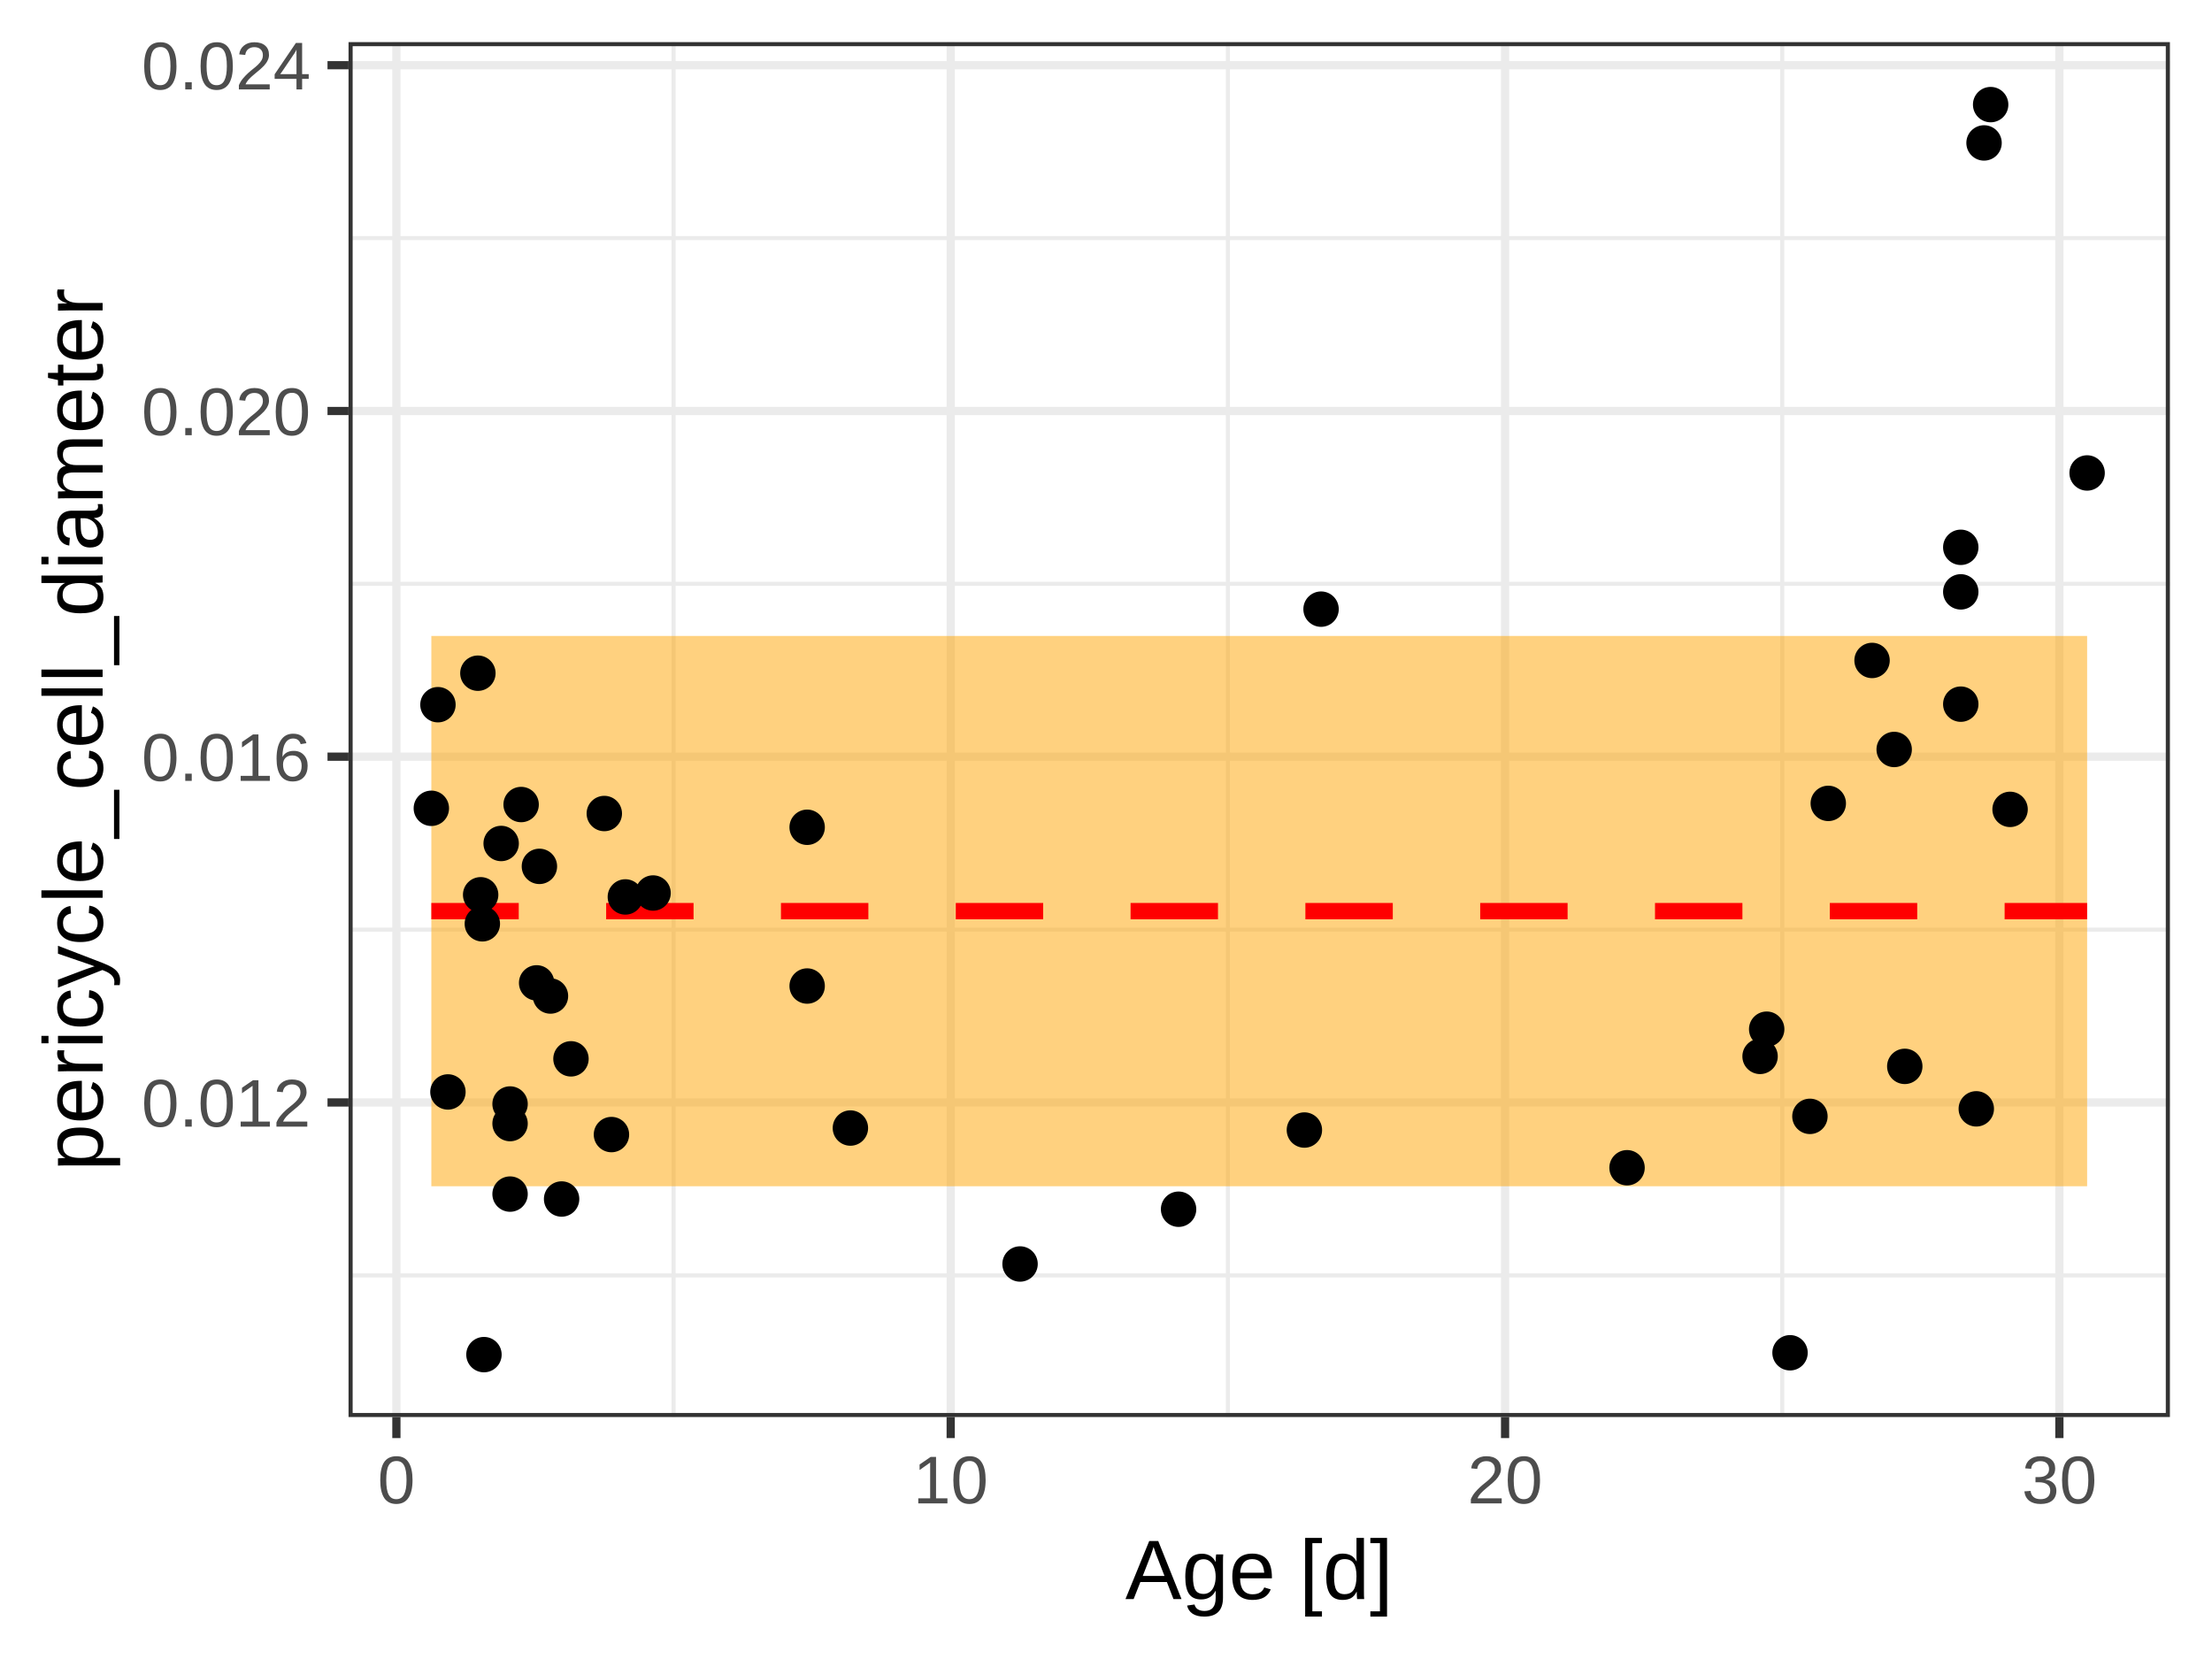
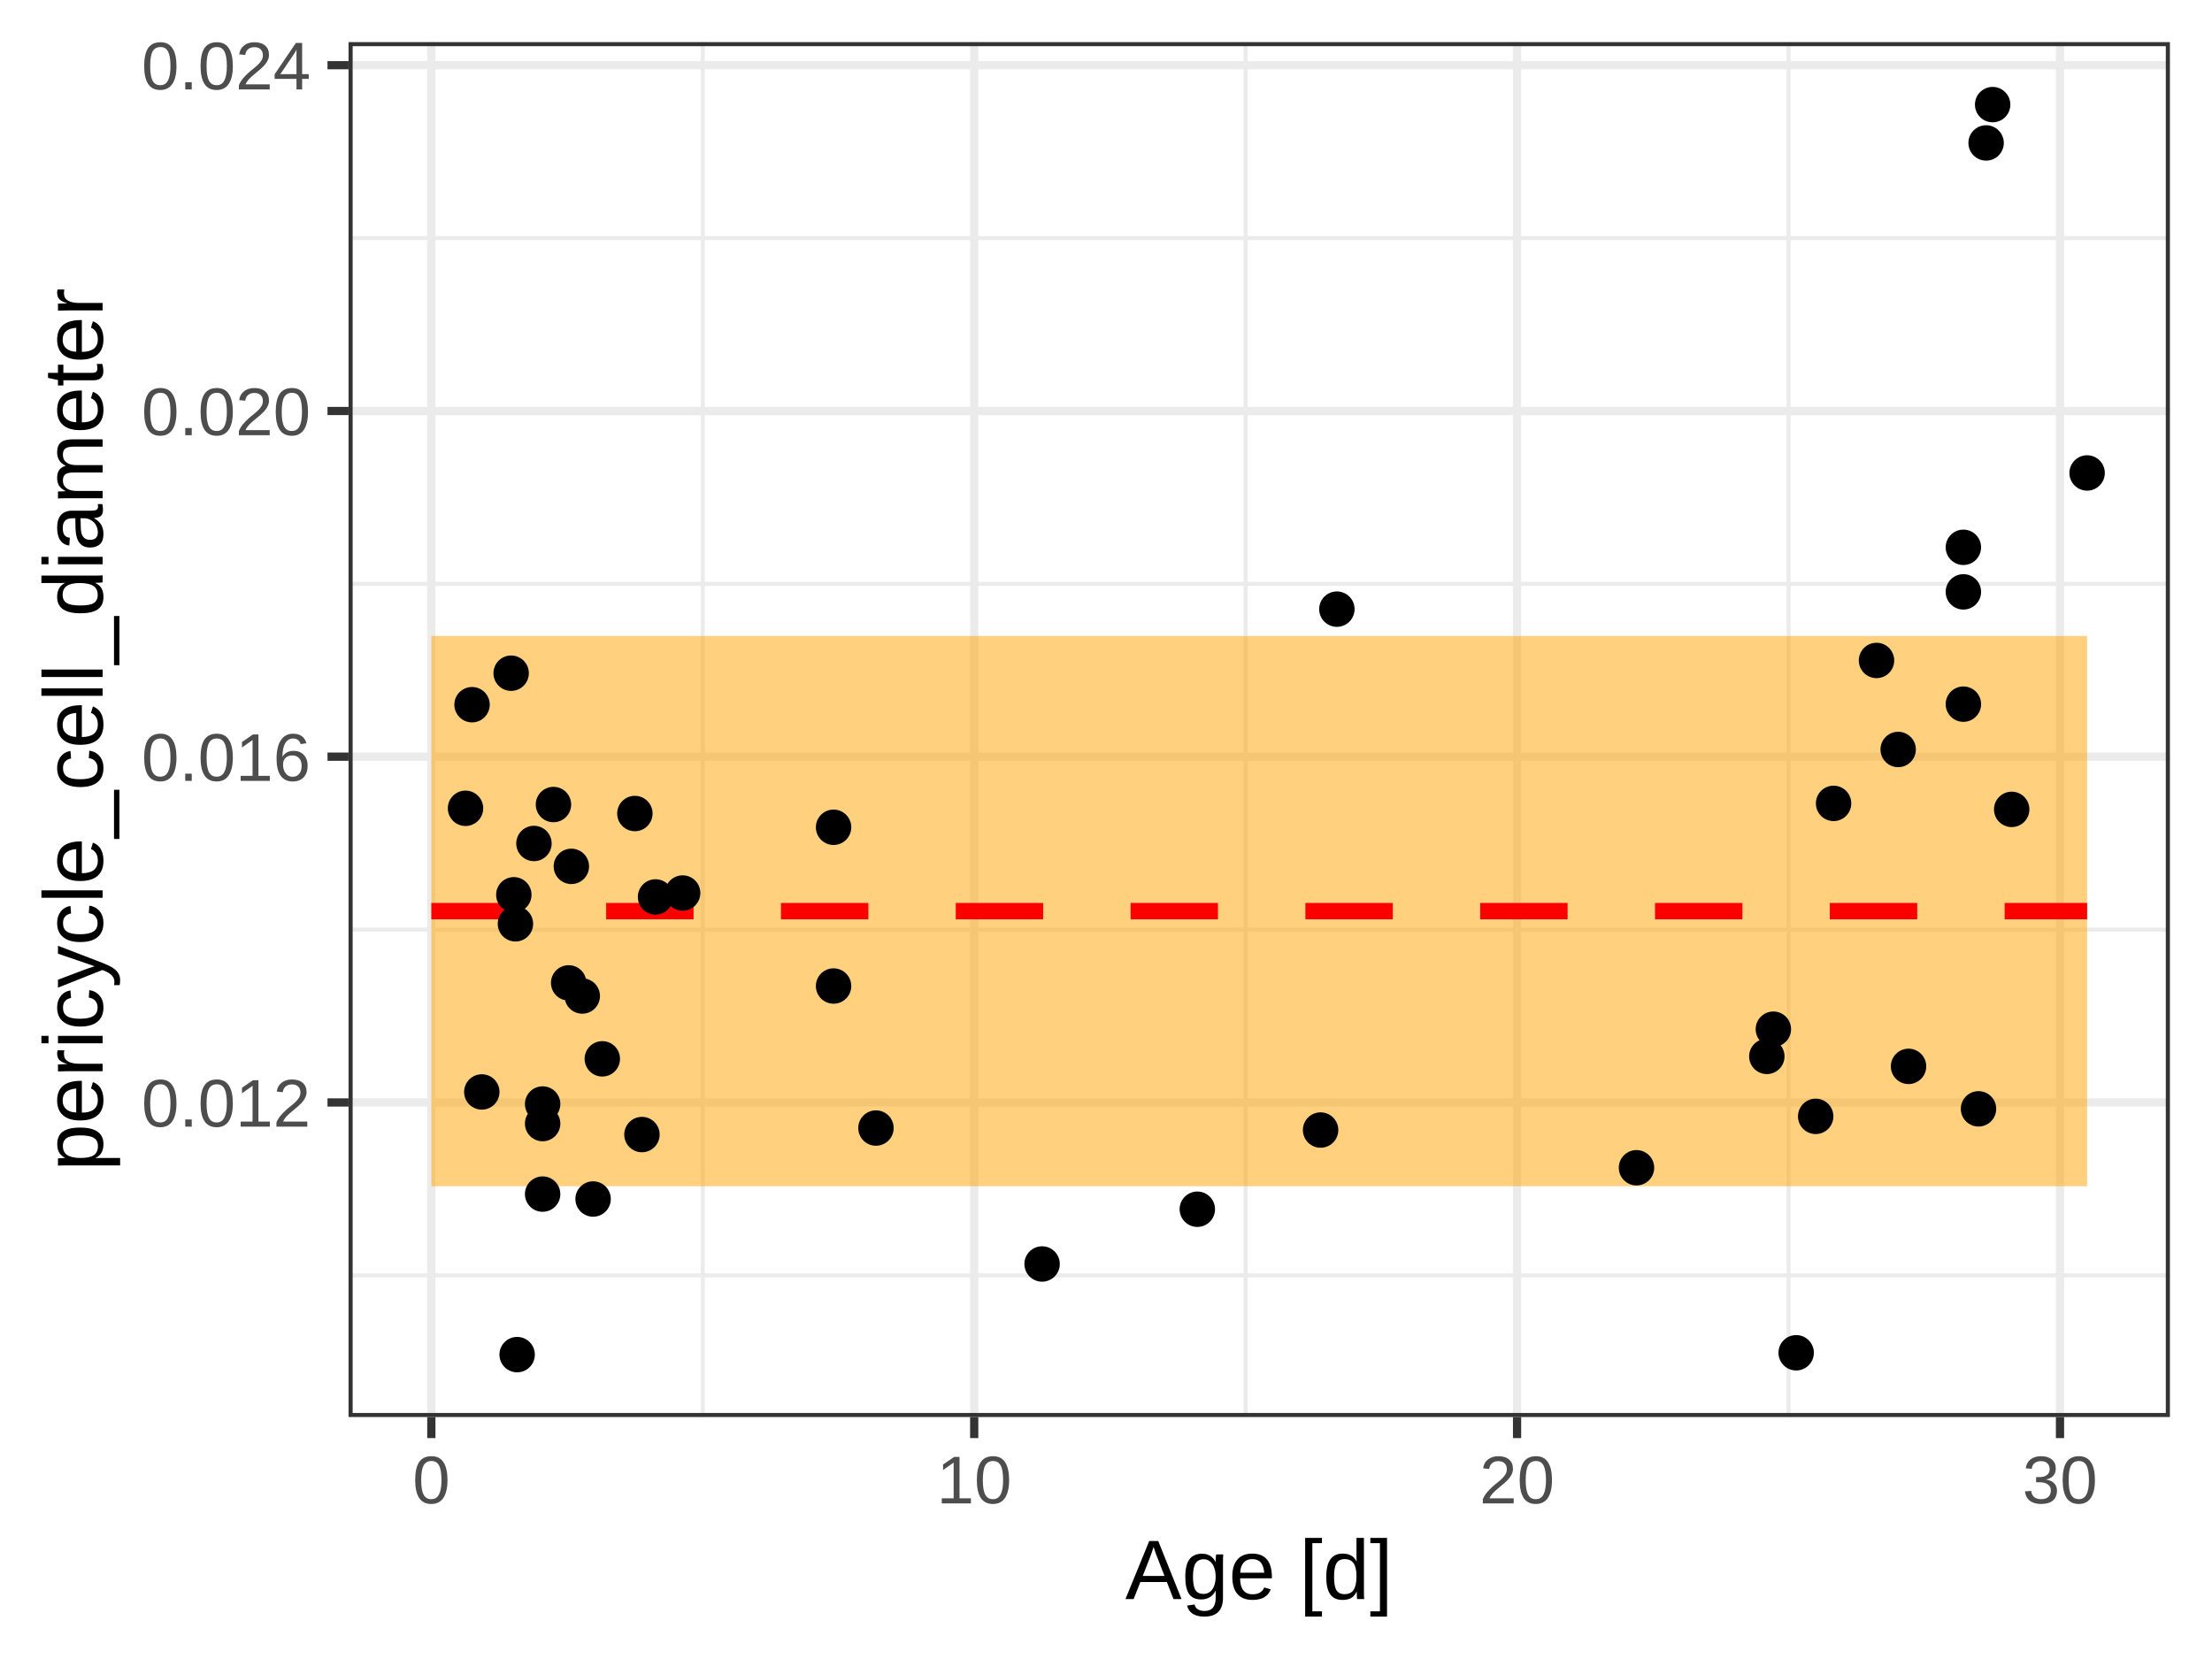
<svg xmlns="http://www.w3.org/2000/svg" class="svglite" width="288.00pt" height="216.00pt" viewBox="0 0 288.00 216.00">
  <defs>
    <style type="text/css">
    .svglite line, .svglite polyline, .svglite polygon, .svglite path, .svglite rect, .svglite circle {
      fill: none;
      stroke: #000000;
      stroke-linecap: round;
      stroke-linejoin: round;
      stroke-miterlimit: 10.00;
    }
    .svglite text {
      white-space: pre;
    }
  </style>
  </defs>
  <rect width="100%" height="100%" style="stroke: none; fill: #FFFFFF;" />
  <defs>
    <clipPath id="cpMC4wMHwyODguMDB8MC4wMHwyMTYuMDA=">
      <rect x="0.00" y="0.00" width="288.00" height="216.00" />
    </clipPath>
  </defs>
  <g clip-path="url(#cpMC4wMHwyODguMDB8MC4wMHwyMTYuMDA=)">
    <rect x="0" y="0.00" width="288.00" height="216.00" style="stroke-width: 1.07; stroke: #FFFFFF; fill: #FFFFFF;" />
  </g>
  <defs>
    <clipPath id="cpNDUuMzh8MjgyLjUyfDUuNDh8MTg0LjUw">
      <rect x="45.38" y="5.48" width="237.14" height="179.02" />
    </clipPath>
  </defs>
  <g clip-path="url(#cpNDUuMzh8MjgyLjUyfDUuNDh8MTg0LjUw)">
    <rect x="45.38" y="5.48" width="237.14" height="179.02" style="stroke-width: 1.07; stroke: none; fill: #FFFFFF;" />
    <polyline points="45.38,166.05 282.52,166.05 " style="stroke-width: 0.53; stroke: #EBEBEB; stroke-linecap: butt;" />
    <polyline points="45.38,121.03 282.52,121.03 " style="stroke-width: 0.53; stroke: #EBEBEB; stroke-linecap: butt;" />
    <polyline points="45.38,76.01 282.52,76.01 " style="stroke-width: 0.53; stroke: #EBEBEB; stroke-linecap: butt;" />
    <polyline points="45.38,31.00 282.52,31.00 " style="stroke-width: 0.53; stroke: #EBEBEB; stroke-linecap: butt;" />
-     <polyline points="87.70,184.50 87.70,5.48 " style="stroke-width: 0.53; stroke: #EBEBEB; stroke-linecap: butt;" />
-     <polyline points="159.87,184.50 159.87,5.48 " style="stroke-width: 0.53; stroke: #EBEBEB; stroke-linecap: butt;" />
-     <polyline points="232.05,184.50 232.05,5.48 " style="stroke-width: 0.53; stroke: #EBEBEB; stroke-linecap: butt;" />
+     <polyline points="91.50,184.50 91.50,5.48 " style="stroke-width: 0.53; stroke: #EBEBEB; stroke-linecap: butt;" />
+     <polyline points="162.18,184.50 162.18,5.48 " style="stroke-width: 0.53; stroke: #EBEBEB; stroke-linecap: butt;" />
+     <polyline points="232.87,184.50 232.87,5.48 " style="stroke-width: 0.53; stroke: #EBEBEB; stroke-linecap: butt;" />
    <polyline points="45.38,143.54 282.52,143.54 " style="stroke-width: 1.07; stroke: #EBEBEB; stroke-linecap: butt;" />
    <polyline points="45.38,98.52 282.52,98.52 " style="stroke-width: 1.07; stroke: #EBEBEB; stroke-linecap: butt;" />
    <polyline points="45.38,53.51 282.52,53.51 " style="stroke-width: 1.07; stroke: #EBEBEB; stroke-linecap: butt;" />
    <polyline points="45.38,8.49 282.52,8.49 " style="stroke-width: 1.07; stroke: #EBEBEB; stroke-linecap: butt;" />
-     <polyline points="51.61,184.50 51.61,5.48 " style="stroke-width: 1.07; stroke: #EBEBEB; stroke-linecap: butt;" />
-     <polyline points="123.78,184.50 123.78,5.48 " style="stroke-width: 1.07; stroke: #EBEBEB; stroke-linecap: butt;" />
-     <polyline points="195.96,184.50 195.96,5.48 " style="stroke-width: 1.07; stroke: #EBEBEB; stroke-linecap: butt;" />
-     <polyline points="268.13,184.50 268.13,5.48 " style="stroke-width: 1.07; stroke: #EBEBEB; stroke-linecap: butt;" />
-     <polygon points="56.16,82.80 57.02,82.80 58.32,82.80 62.22,82.80 62.58,82.80 62.80,82.80 63.01,82.80 65.25,82.80 66.41,82.80 66.41,82.80 66.41,82.80 67.85,82.80 69.87,82.80 70.23,82.80 71.67,82.80 73.12,82.80 74.34,82.80 78.68,82.80 79.61,82.80 81.42,82.80 85.03,82.80 105.09,82.80 105.09,82.80 110.72,82.80 132.81,82.80 153.45,82.80 169.83,82.80 172.00,82.80 211.84,82.80 229.16,82.80 230.02,82.80 233.06,82.80 235.65,82.80 238.04,82.80 243.74,82.80 246.62,82.80 248.00,82.80 255.29,82.80 255.29,82.80 255.29,82.80 257.31,82.80 258.32,82.80 259.18,82.80 261.71,82.80 271.74,82.80 271.74,154.45 261.71,154.45 259.18,154.45 258.32,154.45 257.31,154.45 255.29,154.45 255.29,154.45 255.29,154.45 248.00,154.45 246.62,154.45 243.74,154.45 238.04,154.45 235.65,154.45 233.06,154.45 230.02,154.45 229.16,154.45 211.84,154.45 172.00,154.45 169.83,154.45 153.45,154.45 132.81,154.45 110.72,154.45 105.09,154.45 105.09,154.45 85.03,154.45 81.42,154.45 79.61,154.45 78.68,154.45 74.34,154.45 73.12,154.45 71.67,154.45 70.23,154.45 69.87,154.45 67.85,154.45 66.41,154.45 66.41,154.45 66.41,154.45 65.25,154.45 63.01,154.45 62.80,154.45 62.58,154.45 62.22,154.45 58.32,154.45 57.02,154.45 56.16,154.45 " style="stroke-width: 0.00; stroke: none; stroke-linecap: butt; fill: #FFA500; fill-opacity: 0.50;" />
-     <polyline points="56.16,82.80 57.02,82.80 58.32,82.80 62.22,82.80 62.58,82.80 62.80,82.80 63.01,82.80 65.25,82.80 66.41,82.80 66.41,82.80 66.41,82.80 67.85,82.80 69.87,82.80 70.23,82.80 71.67,82.80 73.12,82.80 74.34,82.80 78.68,82.80 79.61,82.80 81.42,82.80 85.03,82.80 105.09,82.80 105.09,82.80 110.72,82.80 132.81,82.80 153.45,82.80 169.83,82.80 172.00,82.80 211.84,82.80 229.16,82.80 230.02,82.80 233.06,82.80 235.65,82.80 238.04,82.80 243.74,82.80 246.62,82.80 248.00,82.80 255.29,82.80 255.29,82.80 255.29,82.80 257.31,82.80 258.32,82.80 259.18,82.80 261.71,82.80 271.74,82.80 " style="stroke-width: 1.07; stroke: none; stroke-linecap: butt;" />
-     <polyline points="271.74,154.45 261.71,154.45 259.18,154.45 258.32,154.45 257.31,154.45 255.29,154.45 255.29,154.45 255.29,154.45 248.00,154.45 246.62,154.45 243.74,154.45 238.04,154.45 235.65,154.45 233.06,154.45 230.02,154.45 229.16,154.45 211.84,154.45 172.00,154.45 169.83,154.45 153.45,154.45 132.81,154.45 110.72,154.45 105.09,154.45 105.09,154.45 85.03,154.45 81.42,154.45 79.61,154.45 78.68,154.45 74.34,154.45 73.12,154.45 71.67,154.45 70.23,154.45 69.87,154.45 67.85,154.45 66.41,154.45 66.41,154.45 66.41,154.45 65.25,154.45 63.01,154.45 62.80,154.45 62.58,154.45 62.22,154.45 58.32,154.45 57.02,154.45 56.16,154.45 " style="stroke-width: 1.07; stroke: none; stroke-linecap: butt;" />
-     <polyline points="56.16,118.63 57.02,118.63 58.32,118.63 62.22,118.63 62.58,118.63 62.80,118.63 63.01,118.63 65.25,118.63 66.41,118.63 66.41,118.63 66.41,118.63 67.85,118.63 69.87,118.63 70.23,118.63 71.67,118.63 73.12,118.63 74.34,118.63 78.68,118.63 79.61,118.63 81.42,118.63 85.03,118.63 105.09,118.63 105.09,118.63 110.72,118.63 132.81,118.63 153.45,118.63 169.83,118.63 172.00,118.63 211.84,118.63 229.16,118.63 230.02,118.63 233.06,118.63 235.65,118.63 238.04,118.63 243.74,118.63 246.62,118.63 248.00,118.63 255.29,118.63 255.29,118.63 255.29,118.63 257.31,118.63 258.32,118.63 259.18,118.63 261.71,118.63 271.74,118.63 " style="stroke-width: 2.13; stroke: #FF0000; stroke-dasharray: 11.38,11.38; stroke-linecap: butt;" />
-     <circle cx="66.41" cy="146.29" r="1.95" style="stroke-width: 0.71; fill: #000000;" />
-     <circle cx="66.41" cy="155.47" r="1.95" style="stroke-width: 0.71; fill: #000000;" />
-     <circle cx="66.41" cy="143.74" r="1.95" style="stroke-width: 0.71; fill: #000000;" />
-     <circle cx="56.16" cy="105.24" r="1.95" style="stroke-width: 0.71; fill: #000000;" />
-     <circle cx="65.25" cy="109.82" r="1.95" style="stroke-width: 0.71; fill: #000000;" />
-     <circle cx="74.34" cy="137.86" r="1.95" style="stroke-width: 0.71; fill: #000000;" />
-     <circle cx="110.72" cy="146.87" r="1.95" style="stroke-width: 0.71; fill: #000000;" />
-     <circle cx="169.83" cy="147.13" r="1.95" style="stroke-width: 0.71; fill: #000000;" />
-     <circle cx="73.12" cy="156.11" r="1.95" style="stroke-width: 0.71; fill: #000000;" />
-     <circle cx="153.45" cy="157.44" r="1.95" style="stroke-width: 0.71; fill: #000000;" />
-     <circle cx="238.04" cy="104.60" r="1.95" style="stroke-width: 0.71; fill: #000000;" />
-     <circle cx="255.29" cy="77.06" r="1.95" style="stroke-width: 0.71; fill: #000000;" />
-     <circle cx="255.29" cy="91.68" r="1.95" style="stroke-width: 0.71; fill: #000000;" />
-     <circle cx="255.29" cy="71.26" r="1.95" style="stroke-width: 0.71; fill: #000000;" />
-     <circle cx="63.01" cy="176.37" r="1.95" style="stroke-width: 0.71; fill: #000000;" />
-     <circle cx="58.32" cy="142.17" r="1.95" style="stroke-width: 0.71; fill: #000000;" />
-     <circle cx="71.67" cy="129.68" r="1.95" style="stroke-width: 0.71; fill: #000000;" />
-     <circle cx="85.03" cy="116.27" r="1.95" style="stroke-width: 0.71; fill: #000000;" />
-     <circle cx="105.09" cy="107.71" r="1.95" style="stroke-width: 0.71; fill: #000000;" />
-     <circle cx="105.09" cy="128.38" r="1.95" style="stroke-width: 0.71; fill: #000000;" />
-     <circle cx="172.00" cy="79.31" r="1.95" style="stroke-width: 0.71; fill: #000000;" />
-     <circle cx="57.02" cy="91.75" r="1.95" style="stroke-width: 0.71; fill: #000000;" />
-     <circle cx="67.85" cy="104.75" r="1.95" style="stroke-width: 0.71; fill: #000000;" />
-     <circle cx="78.68" cy="105.92" r="1.95" style="stroke-width: 0.71; fill: #000000;" />
-     <circle cx="132.81" cy="164.57" r="1.95" style="stroke-width: 0.71; fill: #000000;" />
-     <circle cx="235.65" cy="145.35" r="1.95" style="stroke-width: 0.71; fill: #000000;" />
-     <circle cx="257.31" cy="144.37" r="1.95" style="stroke-width: 0.71; fill: #000000;" />
+     <polyline points="56.16,184.50 56.16,5.48 " style="stroke-width: 1.07; stroke: #EBEBEB; stroke-linecap: butt;" />
+     <polyline points="126.84,184.50 126.84,5.48 " style="stroke-width: 1.07; stroke: #EBEBEB; stroke-linecap: butt;" />
+     <polyline points="197.52,184.50 197.52,5.48 " style="stroke-width: 1.07; stroke: #EBEBEB; stroke-linecap: butt;" />
+     <polyline points="268.21,184.50 268.21,5.48 " style="stroke-width: 1.07; stroke: #EBEBEB; stroke-linecap: butt;" />
+     <polygon points="56.16,82.80 60.61,82.80 61.46,82.80 62.73,82.80 63.23,82.80 66.55,82.80 66.90,82.80 67.11,82.80 67.33,82.80 69.52,82.80 70.29,82.80 70.65,82.80 70.65,82.80 70.65,82.80 72.06,82.80 74.04,82.80 74.39,82.80 75.81,82.80 77.22,82.80 77.36,82.80 78.42,82.80 82.66,82.80 83.58,82.80 84.43,82.80 85.35,82.80 88.88,82.80 91.50,82.80 98.57,82.80 105.64,82.80 108.53,82.80 108.53,82.80 112.70,82.80 114.05,82.80 119.77,82.80 126.84,82.80 133.91,82.80 135.68,82.80 140.98,82.80 148.05,82.80 155.11,82.80 155.89,82.80 162.18,82.80 169.25,82.80 171.94,82.80 174.06,82.80 176.32,82.80 183.39,82.80 190.46,82.80 197.52,82.80 204.59,82.80 211.66,82.80 213.07,82.80 218.73,82.80 225.80,82.80 230.04,82.80 230.89,82.80 232.87,82.80 233.86,82.80 236.40,82.80 238.73,82.80 239.93,82.80 244.32,82.80 247.00,82.80 247.14,82.80 248.49,82.80 254.07,82.80 255.63,82.80 255.63,82.80 255.63,82.80 257.60,82.80 258.59,82.80 259.44,82.80 261.14,82.80 261.92,82.80 268.21,82.80 271.74,82.80 271.74,154.45 268.21,154.45 261.92,154.45 261.14,154.45 259.44,154.45 258.59,154.45 257.60,154.45 255.63,154.45 255.63,154.45 255.63,154.45 254.07,154.45 248.49,154.45 247.14,154.45 247.00,154.45 244.32,154.45 239.93,154.45 238.73,154.45 236.40,154.45 233.86,154.45 232.87,154.45 230.89,154.45 230.04,154.45 225.80,154.45 218.73,154.45 213.07,154.45 211.66,154.45 204.59,154.45 197.52,154.45 190.46,154.45 183.39,154.45 176.32,154.45 174.06,154.45 171.94,154.45 169.25,154.45 162.18,154.45 155.89,154.45 155.11,154.45 148.05,154.45 140.98,154.45 135.68,154.45 133.91,154.45 126.84,154.45 119.77,154.45 114.05,154.45 112.70,154.45 108.53,154.45 108.53,154.45 105.64,154.45 98.57,154.45 91.50,154.45 88.88,154.45 85.35,154.45 84.43,154.45 83.58,154.45 82.66,154.45 78.42,154.45 77.36,154.45 77.22,154.45 75.81,154.45 74.39,154.45 74.04,154.45 72.06,154.45 70.65,154.45 70.65,154.45 70.65,154.45 70.29,154.45 69.52,154.45 67.33,154.45 67.11,154.45 66.90,154.45 66.55,154.45 63.23,154.45 62.73,154.45 61.46,154.45 60.61,154.45 56.16,154.45 " style="stroke-width: 0.00; stroke: none; stroke-linecap: butt; fill: #FFA500; fill-opacity: 0.50;" />
+     <polyline points="56.16,82.80 60.61,82.80 61.46,82.80 62.73,82.80 63.23,82.80 66.55,82.80 66.90,82.80 67.11,82.80 67.33,82.80 69.52,82.80 70.29,82.80 70.65,82.80 70.65,82.80 70.65,82.80 72.06,82.80 74.04,82.80 74.39,82.80 75.81,82.80 77.22,82.80 77.36,82.80 78.42,82.80 82.66,82.80 83.58,82.80 84.43,82.80 85.35,82.80 88.88,82.80 91.50,82.80 98.57,82.80 105.64,82.80 108.53,82.80 108.53,82.80 112.70,82.80 114.05,82.80 119.77,82.80 126.84,82.80 133.91,82.80 135.68,82.80 140.98,82.80 148.05,82.80 155.11,82.80 155.89,82.80 162.18,82.80 169.25,82.80 171.94,82.80 174.06,82.80 176.32,82.80 183.39,82.80 190.46,82.80 197.52,82.80 204.59,82.80 211.66,82.80 213.07,82.80 218.73,82.80 225.80,82.80 230.04,82.80 230.89,82.80 232.87,82.80 233.86,82.80 236.40,82.80 238.73,82.80 239.93,82.80 244.32,82.80 247.00,82.80 247.14,82.80 248.49,82.80 254.07,82.80 255.63,82.80 255.63,82.80 255.63,82.80 257.60,82.80 258.59,82.80 259.44,82.80 261.14,82.80 261.92,82.80 268.21,82.80 271.74,82.80 " style="stroke-width: 1.07; stroke: none; stroke-linecap: butt;" />
+     <polyline points="271.74,154.45 268.21,154.45 261.92,154.45 261.14,154.45 259.44,154.45 258.59,154.45 257.60,154.45 255.63,154.45 255.63,154.45 255.63,154.45 254.07,154.45 248.49,154.45 247.14,154.45 247.00,154.45 244.32,154.45 239.93,154.45 238.73,154.45 236.40,154.45 233.86,154.45 232.87,154.45 230.89,154.45 230.04,154.45 225.80,154.45 218.73,154.45 213.07,154.45 211.66,154.45 204.59,154.45 197.52,154.45 190.46,154.45 183.39,154.45 176.32,154.45 174.06,154.45 171.94,154.45 169.25,154.45 162.18,154.45 155.89,154.45 155.11,154.45 148.05,154.45 140.98,154.45 135.68,154.45 133.91,154.45 126.84,154.45 119.77,154.45 114.05,154.45 112.70,154.45 108.53,154.45 108.53,154.45 105.64,154.45 98.57,154.45 91.50,154.45 88.88,154.45 85.35,154.45 84.43,154.45 83.58,154.45 82.66,154.45 78.42,154.45 77.36,154.45 77.22,154.45 75.81,154.45 74.39,154.45 74.04,154.45 72.06,154.45 70.65,154.45 70.65,154.45 70.65,154.45 70.29,154.45 69.52,154.45 67.33,154.45 67.11,154.45 66.90,154.45 66.55,154.45 63.23,154.45 62.73,154.45 61.46,154.45 60.61,154.45 56.16,154.45 " style="stroke-width: 1.07; stroke: none; stroke-linecap: butt;" />
+     <polyline points="56.16,118.63 60.61,118.63 61.46,118.63 62.73,118.63 63.23,118.63 66.55,118.63 66.90,118.63 67.11,118.63 67.33,118.63 69.52,118.63 70.29,118.63 70.65,118.63 70.65,118.63 70.65,118.63 72.06,118.63 74.04,118.63 74.39,118.63 75.81,118.63 77.22,118.63 77.36,118.63 78.42,118.63 82.66,118.63 83.58,118.63 84.43,118.63 85.35,118.63 88.88,118.63 91.50,118.63 98.57,118.63 105.64,118.63 108.53,118.63 108.53,118.63 112.70,118.63 114.05,118.63 119.77,118.63 126.84,118.63 133.91,118.63 135.68,118.63 140.98,118.63 148.05,118.63 155.11,118.63 155.89,118.63 162.18,118.63 169.25,118.63 171.94,118.63 174.06,118.63 176.32,118.63 183.39,118.63 190.46,118.63 197.52,118.63 204.59,118.63 211.66,118.63 213.07,118.63 218.73,118.63 225.80,118.63 230.04,118.63 230.89,118.63 232.87,118.63 233.86,118.63 236.40,118.63 238.73,118.63 239.93,118.63 244.32,118.63 247.00,118.63 247.14,118.63 248.49,118.63 254.07,118.63 255.63,118.63 255.63,118.63 255.63,118.63 257.60,118.63 258.59,118.63 259.44,118.63 261.14,118.63 261.92,118.63 268.21,118.63 271.74,118.63 " style="stroke-width: 2.13; stroke: #FF0000; stroke-dasharray: 11.38,11.38; stroke-linecap: butt;" />
+     <circle cx="70.65" cy="146.29" r="1.95" style="stroke-width: 0.71; fill: #000000;" />
+     <circle cx="70.65" cy="155.47" r="1.95" style="stroke-width: 0.71; fill: #000000;" />
+     <circle cx="70.65" cy="143.74" r="1.95" style="stroke-width: 0.71; fill: #000000;" />
+     <circle cx="60.61" cy="105.24" r="1.95" style="stroke-width: 0.71; fill: #000000;" />
+     <circle cx="69.52" cy="109.82" r="1.95" style="stroke-width: 0.71; fill: #000000;" />
+     <circle cx="78.42" cy="137.86" r="1.95" style="stroke-width: 0.71; fill: #000000;" />
+     <circle cx="114.05" cy="146.87" r="1.95" style="stroke-width: 0.71; fill: #000000;" />
+     <circle cx="171.94" cy="147.13" r="1.95" style="stroke-width: 0.71; fill: #000000;" />
+     <circle cx="77.22" cy="156.11" r="1.95" style="stroke-width: 0.71; fill: #000000;" />
+     <circle cx="155.89" cy="157.44" r="1.95" style="stroke-width: 0.71; fill: #000000;" />
+     <circle cx="238.73" cy="104.60" r="1.95" style="stroke-width: 0.71; fill: #000000;" />
+     <circle cx="255.63" cy="77.06" r="1.95" style="stroke-width: 0.71; fill: #000000;" />
+     <circle cx="255.63" cy="91.68" r="1.95" style="stroke-width: 0.71; fill: #000000;" />
+     <circle cx="255.63" cy="71.26" r="1.95" style="stroke-width: 0.71; fill: #000000;" />
+     <circle cx="67.33" cy="176.37" r="1.95" style="stroke-width: 0.71; fill: #000000;" />
+     <circle cx="62.73" cy="142.17" r="1.95" style="stroke-width: 0.71; fill: #000000;" />
+     <circle cx="75.81" cy="129.68" r="1.95" style="stroke-width: 0.71; fill: #000000;" />
+     <circle cx="88.88" cy="116.27" r="1.95" style="stroke-width: 0.71; fill: #000000;" />
+     <circle cx="108.53" cy="107.71" r="1.95" style="stroke-width: 0.71; fill: #000000;" />
+     <circle cx="108.53" cy="128.38" r="1.95" style="stroke-width: 0.71; fill: #000000;" />
+     <circle cx="174.06" cy="79.31" r="1.95" style="stroke-width: 0.71; fill: #000000;" />
+     <circle cx="61.46" cy="91.75" r="1.95" style="stroke-width: 0.71; fill: #000000;" />
+     <circle cx="72.06" cy="104.75" r="1.95" style="stroke-width: 0.71; fill: #000000;" />
+     <circle cx="82.66" cy="105.92" r="1.95" style="stroke-width: 0.71; fill: #000000;" />
+     <circle cx="135.68" cy="164.57" r="1.95" style="stroke-width: 0.71; fill: #000000;" />
+     <circle cx="236.40" cy="145.35" r="1.95" style="stroke-width: 0.71; fill: #000000;" />
+     <circle cx="257.60" cy="144.37" r="1.95" style="stroke-width: 0.71; fill: #000000;" />
    <circle cx="271.74" cy="61.58" r="1.95" style="stroke-width: 0.71; fill: #000000;" />
-     <circle cx="62.58" cy="116.50" r="1.95" style="stroke-width: 0.71; fill: #000000;" />
-     <circle cx="69.87" cy="127.97" r="1.95" style="stroke-width: 0.71; fill: #000000;" />
-     <circle cx="79.61" cy="147.72" r="1.95" style="stroke-width: 0.71; fill: #000000;" />
-     <circle cx="229.16" cy="137.54" r="1.95" style="stroke-width: 0.71; fill: #000000;" />
-     <circle cx="243.74" cy="85.99" r="1.95" style="stroke-width: 0.71; fill: #000000;" />
-     <circle cx="258.32" cy="18.61" r="1.95" style="stroke-width: 0.71; fill: #000000;" />
-     <circle cx="62.22" cy="87.65" r="1.95" style="stroke-width: 0.71; fill: #000000;" />
-     <circle cx="211.84" cy="152.04" r="1.95" style="stroke-width: 0.71; fill: #000000;" />
-     <circle cx="230.02" cy="134.00" r="1.95" style="stroke-width: 0.71; fill: #000000;" />
-     <circle cx="246.62" cy="97.58" r="1.95" style="stroke-width: 0.71; fill: #000000;" />
-     <circle cx="261.71" cy="105.38" r="1.95" style="stroke-width: 0.71; fill: #000000;" />
-     <circle cx="62.80" cy="120.28" r="1.95" style="stroke-width: 0.71; fill: #000000;" />
-     <circle cx="70.23" cy="112.80" r="1.95" style="stroke-width: 0.71; fill: #000000;" />
-     <circle cx="81.42" cy="116.78" r="1.95" style="stroke-width: 0.71; fill: #000000;" />
-     <circle cx="233.06" cy="176.13" r="1.95" style="stroke-width: 0.71; fill: #000000;" />
-     <circle cx="248.00" cy="138.84" r="1.95" style="stroke-width: 0.71; fill: #000000;" />
-     <circle cx="259.18" cy="13.62" r="1.95" style="stroke-width: 0.71; fill: #000000;" />
+     <circle cx="66.90" cy="116.50" r="1.95" style="stroke-width: 0.71; fill: #000000;" />
+     <circle cx="74.04" cy="127.97" r="1.95" style="stroke-width: 0.71; fill: #000000;" />
+     <circle cx="83.58" cy="147.72" r="1.95" style="stroke-width: 0.71; fill: #000000;" />
+     <circle cx="230.04" cy="137.54" r="1.95" style="stroke-width: 0.71; fill: #000000;" />
+     <circle cx="244.32" cy="85.99" r="1.95" style="stroke-width: 0.71; fill: #000000;" />
+     <circle cx="258.59" cy="18.61" r="1.95" style="stroke-width: 0.71; fill: #000000;" />
+     <circle cx="66.55" cy="87.65" r="1.95" style="stroke-width: 0.71; fill: #000000;" />
+     <circle cx="213.07" cy="152.04" r="1.95" style="stroke-width: 0.71; fill: #000000;" />
+     <circle cx="230.89" cy="134.00" r="1.95" style="stroke-width: 0.71; fill: #000000;" />
+     <circle cx="247.14" cy="97.58" r="1.95" style="stroke-width: 0.71; fill: #000000;" />
+     <circle cx="261.92" cy="105.38" r="1.95" style="stroke-width: 0.71; fill: #000000;" />
+     <circle cx="67.11" cy="120.28" r="1.95" style="stroke-width: 0.71; fill: #000000;" />
+     <circle cx="74.39" cy="112.80" r="1.95" style="stroke-width: 0.71; fill: #000000;" />
+     <circle cx="85.35" cy="116.78" r="1.95" style="stroke-width: 0.71; fill: #000000;" />
+     <circle cx="233.86" cy="176.13" r="1.95" style="stroke-width: 0.71; fill: #000000;" />
+     <circle cx="248.49" cy="138.84" r="1.95" style="stroke-width: 0.71; fill: #000000;" />
+     <circle cx="259.44" cy="13.62" r="1.95" style="stroke-width: 0.71; fill: #000000;" />
    <rect x="45.38" y="5.48" width="237.14" height="179.02" style="stroke-width: 1.07; stroke: #333333;" />
  </g>
  <g clip-path="url(#cpMC4wMHwyODguMDB8MC4wMHwyMTYuMDA=)">
    <text x="40.45" y="146.69" text-anchor="end" style="font-size: 8.80px;fill: #4D4D4D; font-family: &quot;Arial&quot;;" textLength="22.03px" lengthAdjust="spacingAndGlyphs">0.012</text>
    <text x="40.45" y="101.67" text-anchor="end" style="font-size: 8.80px;fill: #4D4D4D; font-family: &quot;Arial&quot;;" textLength="22.03px" lengthAdjust="spacingAndGlyphs">0.016</text>
    <text x="40.45" y="56.66" text-anchor="end" style="font-size: 8.80px;fill: #4D4D4D; font-family: &quot;Arial&quot;;" textLength="22.03px" lengthAdjust="spacingAndGlyphs">0.020</text>
    <text x="40.45" y="11.64" text-anchor="end" style="font-size: 8.80px;fill: #4D4D4D; font-family: &quot;Arial&quot;;" textLength="22.03px" lengthAdjust="spacingAndGlyphs">0.024</text>
    <polyline points="42.64,143.54 45.38,143.54 " style="stroke-width: 1.07; stroke: #333333; stroke-linecap: butt;" />
    <polyline points="42.64,98.52 45.38,98.52 " style="stroke-width: 1.07; stroke: #333333; stroke-linecap: butt;" />
    <polyline points="42.64,53.51 45.38,53.51 " style="stroke-width: 1.07; stroke: #333333; stroke-linecap: butt;" />
    <polyline points="42.64,8.49 45.38,8.49 " style="stroke-width: 1.07; stroke: #333333; stroke-linecap: butt;" />
-     <polyline points="51.61,187.24 51.61,184.50 " style="stroke-width: 1.07; stroke: #333333; stroke-linecap: butt;" />
-     <polyline points="123.78,187.24 123.78,184.50 " style="stroke-width: 1.07; stroke: #333333; stroke-linecap: butt;" />
-     <polyline points="195.96,187.24 195.96,184.50 " style="stroke-width: 1.07; stroke: #333333; stroke-linecap: butt;" />
-     <polyline points="268.13,187.24 268.13,184.50 " style="stroke-width: 1.07; stroke: #333333; stroke-linecap: butt;" />
-     <text x="51.61" y="195.74" text-anchor="middle" style="font-size: 8.80px;fill: #4D4D4D; font-family: &quot;Arial&quot;;" textLength="4.90px" lengthAdjust="spacingAndGlyphs">0</text>
-     <text x="123.78" y="195.74" text-anchor="middle" style="font-size: 8.80px;fill: #4D4D4D; font-family: &quot;Arial&quot;;" textLength="9.79px" lengthAdjust="spacingAndGlyphs">10</text>
-     <text x="195.96" y="195.74" text-anchor="middle" style="font-size: 8.80px;fill: #4D4D4D; font-family: &quot;Arial&quot;;" textLength="9.79px" lengthAdjust="spacingAndGlyphs">20</text>
-     <text x="268.13" y="195.74" text-anchor="middle" style="font-size: 8.80px;fill: #4D4D4D; font-family: &quot;Arial&quot;;" textLength="9.79px" lengthAdjust="spacingAndGlyphs">30</text>
+     <polyline points="56.16,187.24 56.16,184.50 " style="stroke-width: 1.07; stroke: #333333; stroke-linecap: butt;" />
+     <polyline points="126.84,187.24 126.84,184.50 " style="stroke-width: 1.07; stroke: #333333; stroke-linecap: butt;" />
+     <polyline points="197.52,187.24 197.52,184.50 " style="stroke-width: 1.07; stroke: #333333; stroke-linecap: butt;" />
+     <polyline points="268.21,187.24 268.21,184.50 " style="stroke-width: 1.07; stroke: #333333; stroke-linecap: butt;" />
+     <text x="56.16" y="195.74" text-anchor="middle" style="font-size: 8.80px;fill: #4D4D4D; font-family: &quot;Arial&quot;;" textLength="4.90px" lengthAdjust="spacingAndGlyphs">0</text>
+     <text x="126.84" y="195.74" text-anchor="middle" style="font-size: 8.80px;fill: #4D4D4D; font-family: &quot;Arial&quot;;" textLength="9.79px" lengthAdjust="spacingAndGlyphs">10</text>
+     <text x="197.52" y="195.74" text-anchor="middle" style="font-size: 8.80px;fill: #4D4D4D; font-family: &quot;Arial&quot;;" textLength="9.79px" lengthAdjust="spacingAndGlyphs">20</text>
+     <text x="268.21" y="195.74" text-anchor="middle" style="font-size: 8.80px;fill: #4D4D4D; font-family: &quot;Arial&quot;;" textLength="9.79px" lengthAdjust="spacingAndGlyphs">30</text>
    <text x="163.95" y="208.20" text-anchor="middle" style="font-size: 11.00px; font-family: &quot;Arial&quot;;" textLength="34.88px" lengthAdjust="spacingAndGlyphs">Age [d]</text>
    <text transform="translate(13.36,94.99) rotate(-90)" text-anchor="middle" style="font-size: 11.00px; font-family: &quot;Arial&quot;;" textLength="114.96px" lengthAdjust="spacingAndGlyphs">pericycle_cell_diameter</text>
  </g>
</svg>
